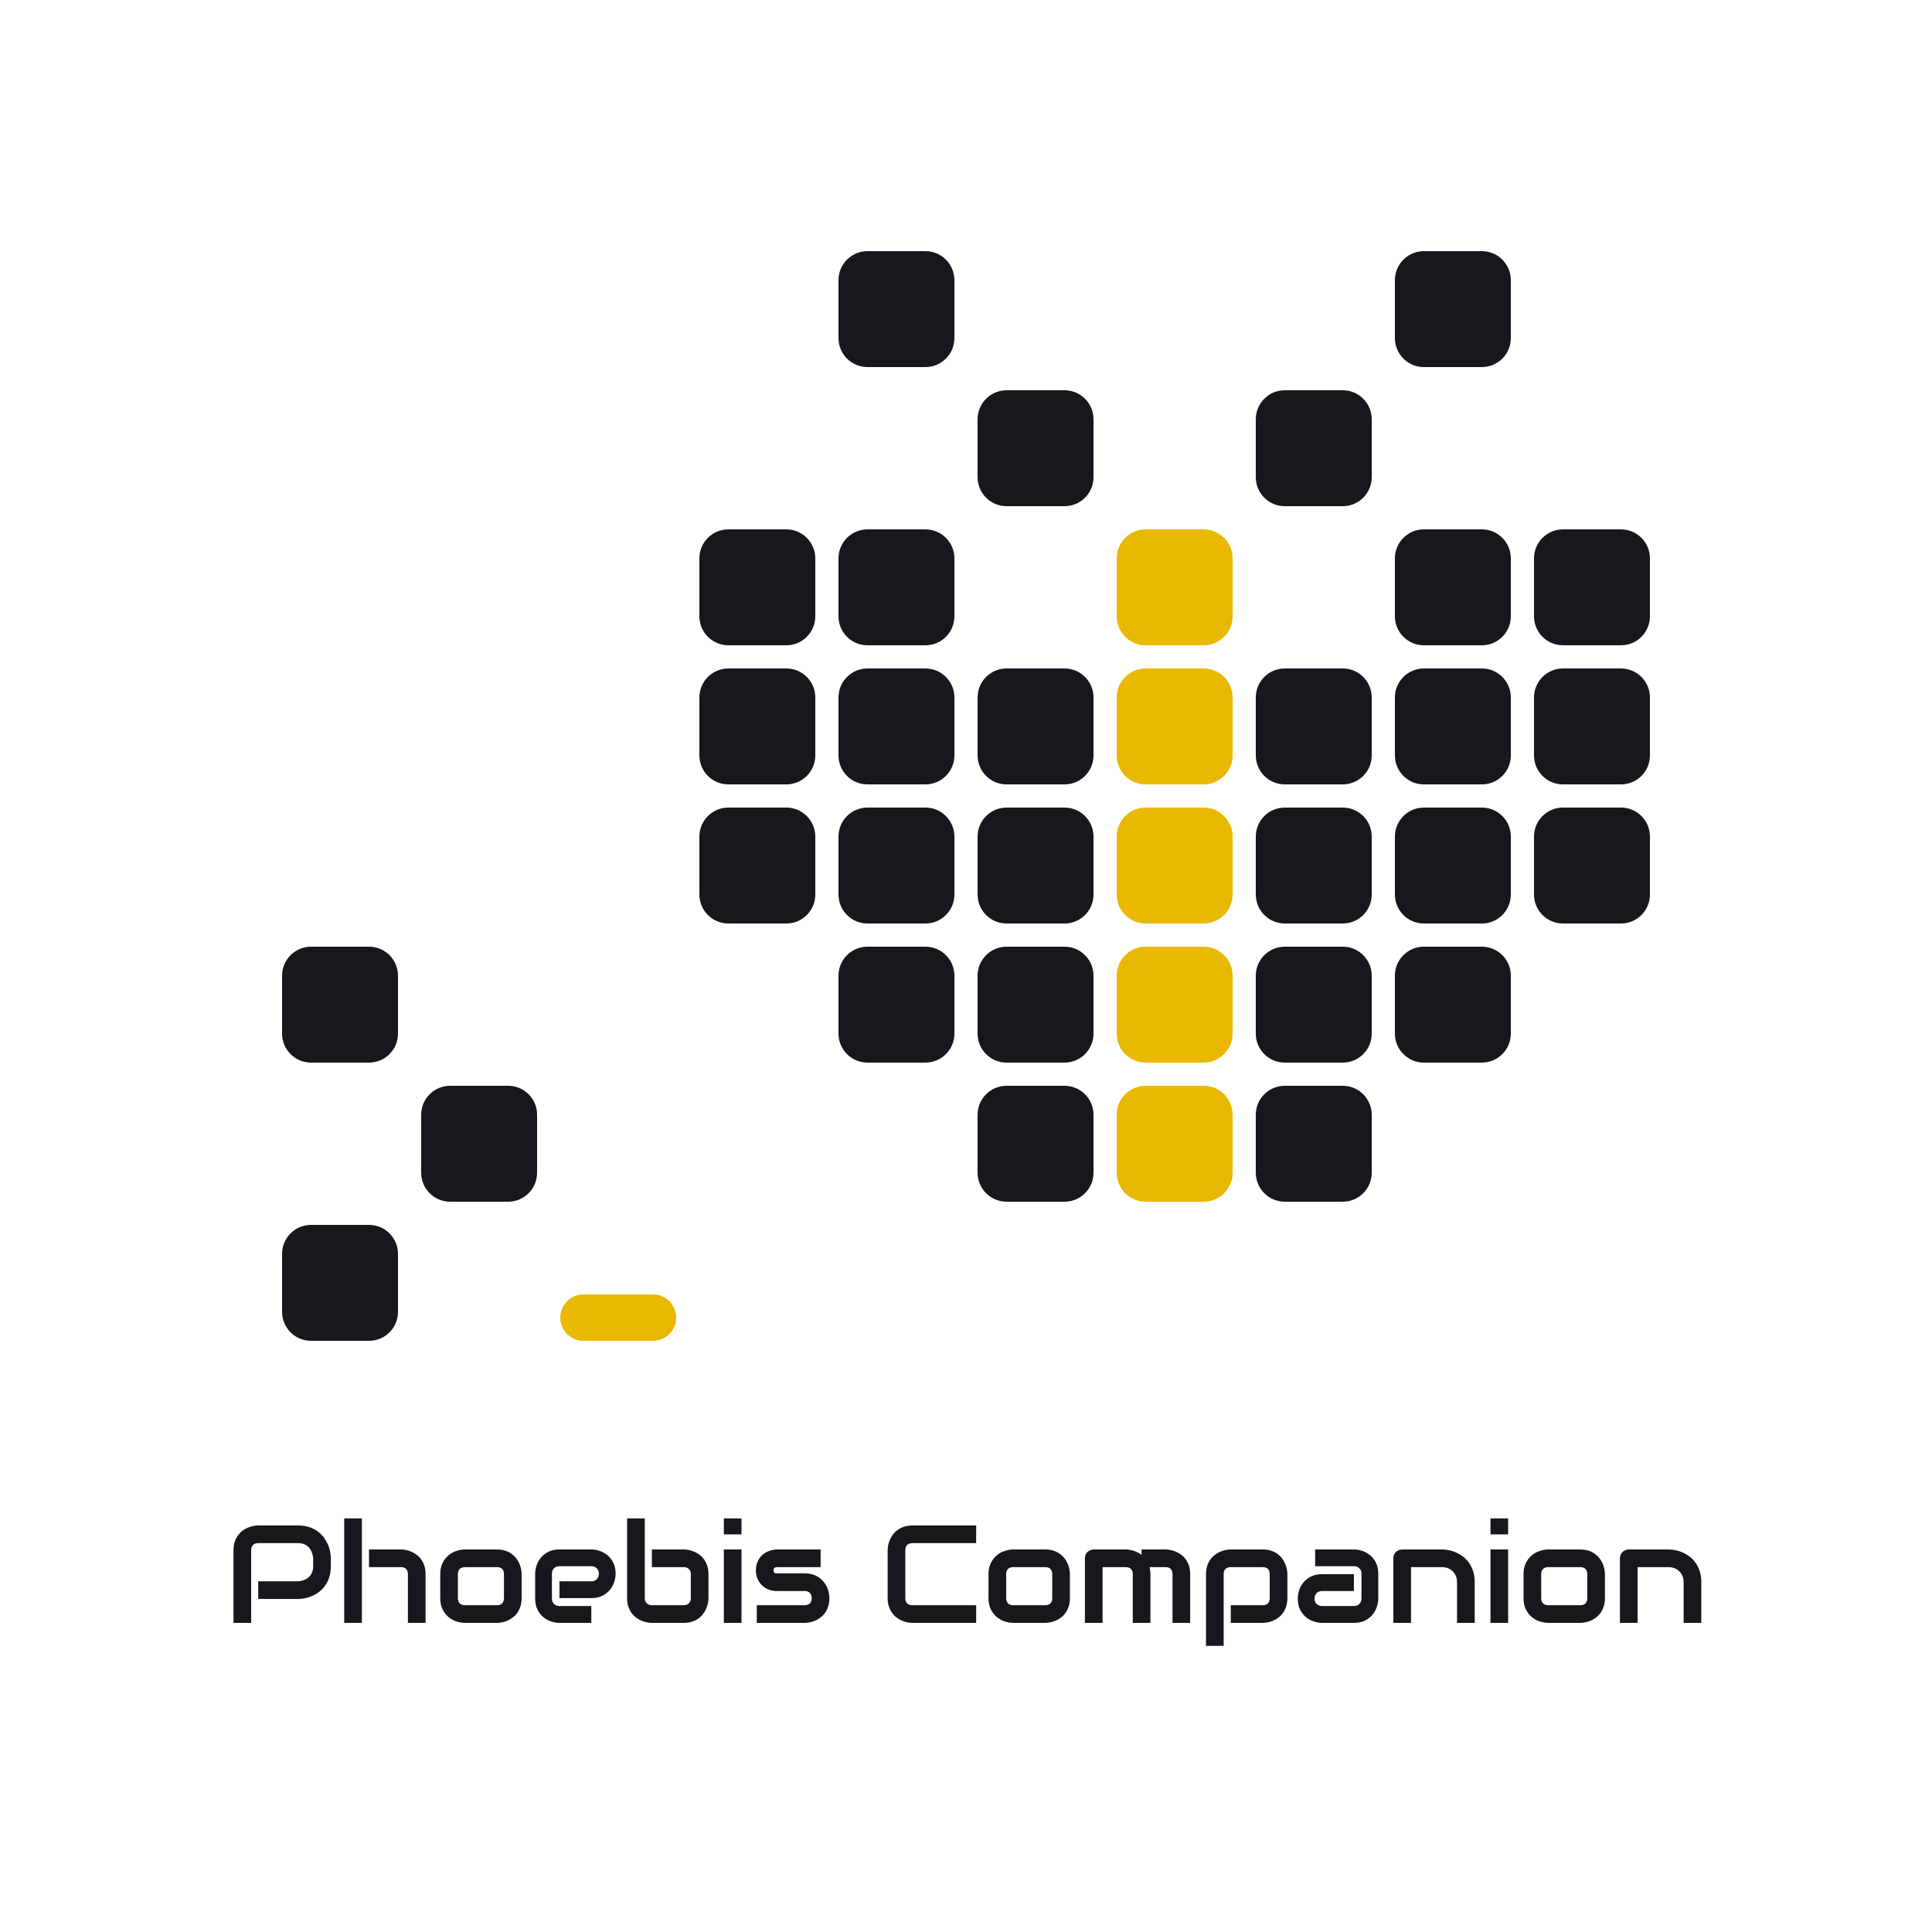
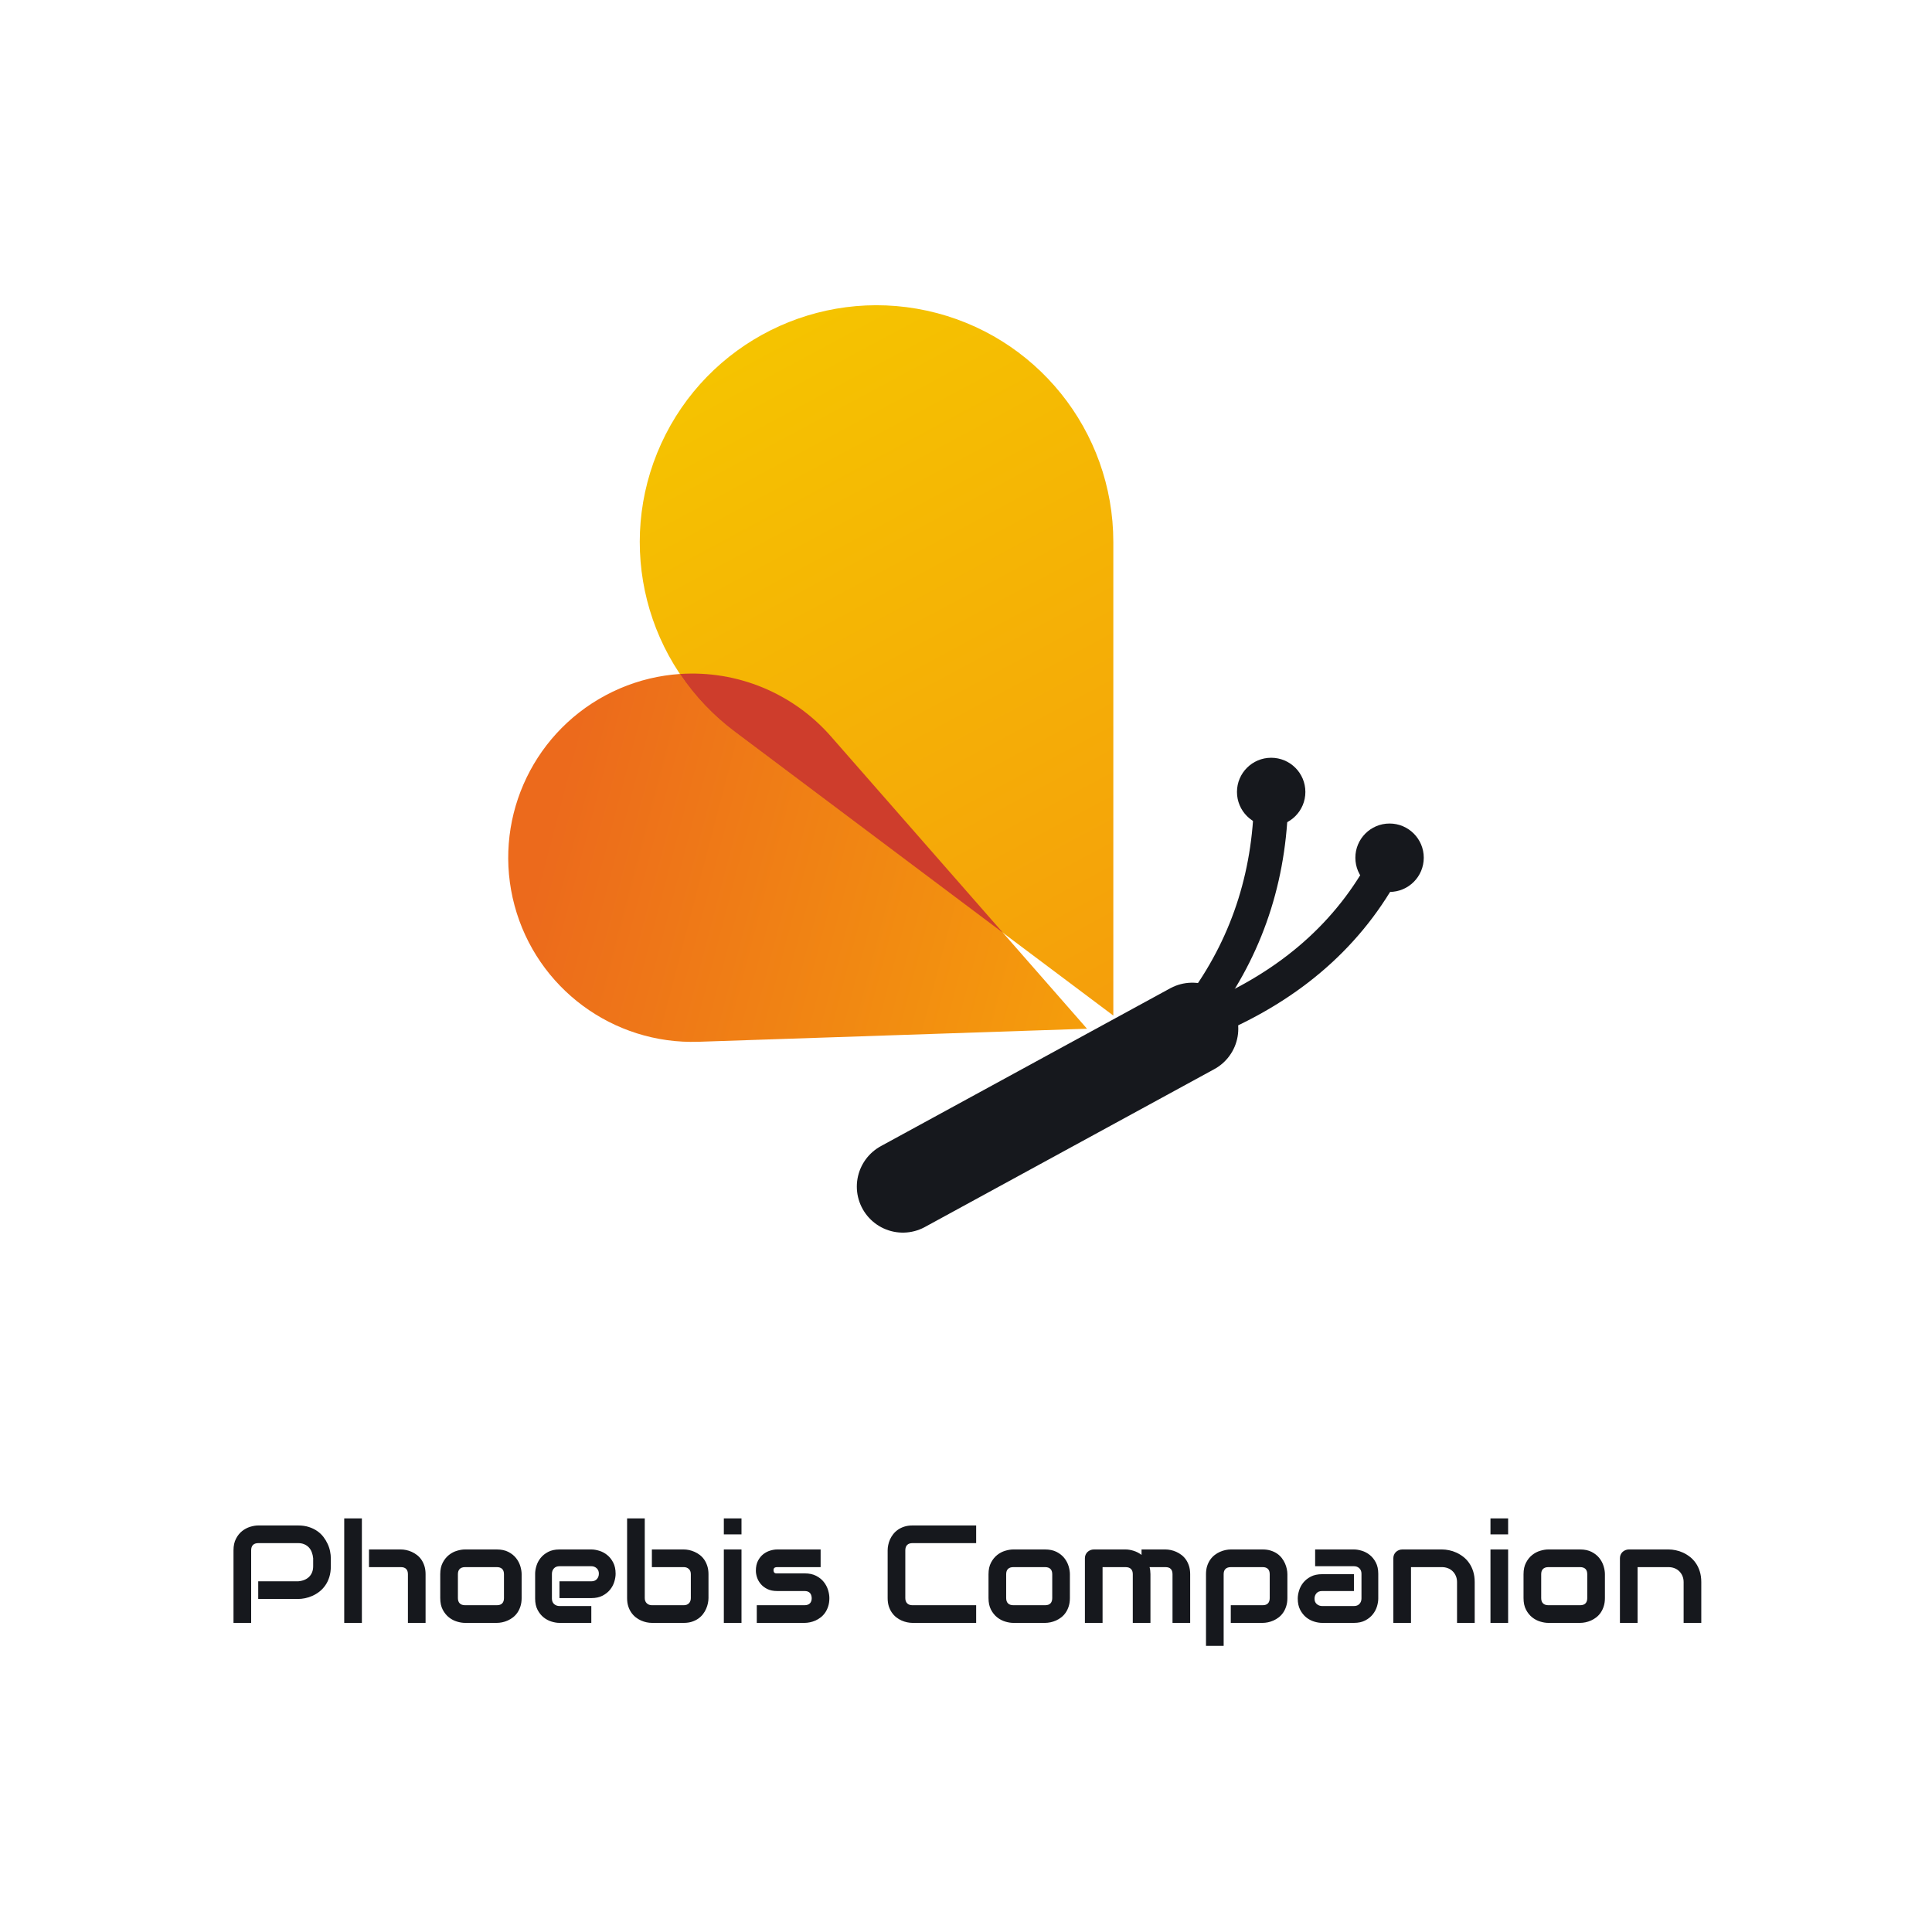
<svg xmlns="http://www.w3.org/2000/svg" width="1000" height="1000" viewBox="0 0 1000 1000">
+   <defs>
+     <linearGradient id="linear-pattern-0" gradientUnits="userSpaceOnUse" x1="562.638" y1="532.468" x2="276.681" y2="457.574">
+       <stop offset="0" stop-color="rgb(96.078%, 61.961%, 4.314%)" stop-opacity="1" />
+       <stop offset="1" stop-color="rgb(92.549%, 41.569%, 10.98%)" stop-opacity="1" />
+     </linearGradient>
+     <linearGradient id="linear-pattern-1" gradientUnits="userSpaceOnUse" x1="385.617" y1="171.617" x2="576.255" y2="525.66">
+       <stop offset="0" stop-color="rgb(96.078%, 76.863%, 0%)" stop-opacity="1" />
+       <stop offset="1" stop-color="rgb(96.078%, 61.961%, 4.314%)" stop-opacity="1" />
+     </linearGradient>
+   </defs>
  <rect x="-100" y="-100" width="1200" height="1200" fill="rgb(100%, 100%, 100%)" fill-opacity="1" />
-   <path fill-rule="nonzero" fill="rgb(8.627%, 9.412%, 11.373%)" fill-opacity="1" d="M 449 130 L 479 130 C 487.285 130 494 136.715 494 145 L 494 175 C 494 183.285 487.285 190 479 190 L 449 190 C 440.715 190 434 183.285 434 175 L 434 145 C 434 136.715 440.715 130 449 130 Z M 449 130 " />
-   <path fill-rule="nonzero" fill="rgb(8.627%, 9.412%, 11.373%)" fill-opacity="1" d="M 737 130 L 767 130 C 775.285 130 782 136.715 782 145 L 782 175 C 782 183.285 775.285 190 767 190 L 737 190 C 728.715 190 722 183.285 722 175 L 722 145 C 722 136.715 728.715 130 737 130 Z M 737 130 " />
-   <path fill-rule="nonzero" fill="rgb(8.627%, 9.412%, 11.373%)" fill-opacity="1" d="M 521 202 L 551 202 C 559.285 202 566 208.715 566 217 L 566 247 C 566 255.285 559.285 262 551 262 L 521 262 C 512.715 262 506 255.285 506 247 L 506 217 C 506 208.715 512.715 202 521 202 Z M 521 202 " />
-   <path fill-rule="nonzero" fill="rgb(8.627%, 9.412%, 11.373%)" fill-opacity="1" d="M 665 202 L 695 202 C 703.285 202 710 208.715 710 217 L 710 247 C 710 255.285 703.285 262 695 262 L 665 262 C 656.715 262 650 255.285 650 247 L 650 217 C 650 208.715 656.715 202 665 202 Z M 665 202 " />
-   <path fill-rule="nonzero" fill="rgb(8.627%, 9.412%, 11.373%)" fill-opacity="1" d="M 377 274 L 407 274 C 415.285 274 422 280.715 422 289 L 422 319 C 422 327.285 415.285 334 407 334 L 377 334 C 368.715 334 362 327.285 362 319 L 362 289 C 362 280.715 368.715 274 377 274 Z M 377 274 " />
-   <path fill-rule="nonzero" fill="rgb(8.627%, 9.412%, 11.373%)" fill-opacity="1" d="M 449 274 L 479 274 C 487.285 274 494 280.715 494 289 L 494 319 C 494 327.285 487.285 334 479 334 L 449 334 C 440.715 334 434 327.285 434 319 L 434 289 C 434 280.715 440.715 274 449 274 Z M 449 274 " />
-   <path fill-rule="nonzero" fill="rgb(91.373%, 72.157%, 0%)" fill-opacity="1" d="M 593 274 L 623 274 C 631.285 274 638 280.715 638 289 L 638 319 C 638 327.285 631.285 334 623 334 L 593 334 C 584.715 334 578 327.285 578 319 L 578 289 C 578 280.715 584.715 274 593 274 Z M 593 274 " />
-   <path fill-rule="nonzero" fill="rgb(8.627%, 9.412%, 11.373%)" fill-opacity="1" d="M 737 274 L 767 274 C 775.285 274 782 280.715 782 289 L 782 319 C 782 327.285 775.285 334 767 334 L 737 334 C 728.715 334 722 327.285 722 319 L 722 289 C 722 280.715 728.715 274 737 274 Z M 737 274 " />
-   <path fill-rule="nonzero" fill="rgb(8.627%, 9.412%, 11.373%)" fill-opacity="1" d="M 809 274 L 839 274 C 847.285 274 854 280.715 854 289 L 854 319 C 854 327.285 847.285 334 839 334 L 809 334 C 800.715 334 794 327.285 794 319 L 794 289 C 794 280.715 800.715 274 809 274 Z M 809 274 " />
-   <path fill-rule="nonzero" fill="rgb(8.627%, 9.412%, 11.373%)" fill-opacity="1" d="M 377 346 L 407 346 C 415.285 346 422 352.715 422 361 L 422 391 C 422 399.285 415.285 406 407 406 L 377 406 C 368.715 406 362 399.285 362 391 L 362 361 C 362 352.715 368.715 346 377 346 Z M 377 346 " />
-   <path fill-rule="nonzero" fill="rgb(8.627%, 9.412%, 11.373%)" fill-opacity="1" d="M 449 346 L 479 346 C 487.285 346 494 352.715 494 361 L 494 391 C 494 399.285 487.285 406 479 406 L 449 406 C 440.715 406 434 399.285 434 391 L 434 361 C 434 352.715 440.715 346 449 346 Z M 449 346 " />
-   <path fill-rule="nonzero" fill="rgb(8.627%, 9.412%, 11.373%)" fill-opacity="1" d="M 521 346 L 551 346 C 559.285 346 566 352.715 566 361 L 566 391 C 566 399.285 559.285 406 551 406 L 521 406 C 512.715 406 506 399.285 506 391 L 506 361 C 506 352.715 512.715 346 521 346 Z M 521 346 " />
-   <path fill-rule="nonzero" fill="rgb(91.373%, 72.157%, 0%)" fill-opacity="1" d="M 593 346 L 623 346 C 631.285 346 638 352.715 638 361 L 638 391 C 638 399.285 631.285 406 623 406 L 593 406 C 584.715 406 578 399.285 578 391 L 578 361 C 578 352.715 584.715 346 593 346 Z M 593 346 " />
-   <path fill-rule="nonzero" fill="rgb(8.627%, 9.412%, 11.373%)" fill-opacity="1" d="M 665 346 L 695 346 C 703.285 346 710 352.715 710 361 L 710 391 C 710 399.285 703.285 406 695 406 L 665 406 C 656.715 406 650 399.285 650 391 L 650 361 C 650 352.715 656.715 346 665 346 Z M 665 346 " />
-   <path fill-rule="nonzero" fill="rgb(8.627%, 9.412%, 11.373%)" fill-opacity="1" d="M 737 346 L 767 346 C 775.285 346 782 352.715 782 361 L 782 391 C 782 399.285 775.285 406 767 406 L 737 406 C 728.715 406 722 399.285 722 391 L 722 361 C 722 352.715 728.715 346 737 346 Z M 737 346 " />
-   <path fill-rule="nonzero" fill="rgb(8.627%, 9.412%, 11.373%)" fill-opacity="1" d="M 809 346 L 839 346 C 847.285 346 854 352.715 854 361 L 854 391 C 854 399.285 847.285 406 839 406 L 809 406 C 800.715 406 794 399.285 794 391 L 794 361 C 794 352.715 800.715 346 809 346 Z M 809 346 " />
-   <path fill-rule="nonzero" fill="rgb(8.627%, 9.412%, 11.373%)" fill-opacity="1" d="M 377 418 L 407 418 C 415.285 418 422 424.715 422 433 L 422 463 C 422 471.285 415.285 478 407 478 L 377 478 C 368.715 478 362 471.285 362 463 L 362 433 C 362 424.715 368.715 418 377 418 Z M 377 418 " />
-   <path fill-rule="nonzero" fill="rgb(8.627%, 9.412%, 11.373%)" fill-opacity="1" d="M 449 418 L 479 418 C 487.285 418 494 424.715 494 433 L 494 463 C 494 471.285 487.285 478 479 478 L 449 478 C 440.715 478 434 471.285 434 463 L 434 433 C 434 424.715 440.715 418 449 418 Z M 449 418 " />
-   <path fill-rule="nonzero" fill="rgb(8.627%, 9.412%, 11.373%)" fill-opacity="1" d="M 521 418 L 551 418 C 559.285 418 566 424.715 566 433 L 566 463 C 566 471.285 559.285 478 551 478 L 521 478 C 512.715 478 506 471.285 506 463 L 506 433 C 506 424.715 512.715 418 521 418 Z M 521 418 " />
-   <path fill-rule="nonzero" fill="rgb(91.373%, 72.157%, 0%)" fill-opacity="1" d="M 593 418 L 623 418 C 631.285 418 638 424.715 638 433 L 638 463 C 638 471.285 631.285 478 623 478 L 593 478 C 584.715 478 578 471.285 578 463 L 578 433 C 578 424.715 584.715 418 593 418 Z M 593 418 " />
-   <path fill-rule="nonzero" fill="rgb(8.627%, 9.412%, 11.373%)" fill-opacity="1" d="M 665 418 L 695 418 C 703.285 418 710 424.715 710 433 L 710 463 C 710 471.285 703.285 478 695 478 L 665 478 C 656.715 478 650 471.285 650 463 L 650 433 C 650 424.715 656.715 418 665 418 Z M 665 418 " />
-   <path fill-rule="nonzero" fill="rgb(8.627%, 9.412%, 11.373%)" fill-opacity="1" d="M 737 418 L 767 418 C 775.285 418 782 424.715 782 433 L 782 463 C 782 471.285 775.285 478 767 478 L 737 478 C 728.715 478 722 471.285 722 463 L 722 433 C 722 424.715 728.715 418 737 418 Z M 737 418 " />
-   <path fill-rule="nonzero" fill="rgb(8.627%, 9.412%, 11.373%)" fill-opacity="1" d="M 809 418 L 839 418 C 847.285 418 854 424.715 854 433 L 854 463 C 854 471.285 847.285 478 839 478 L 809 478 C 800.715 478 794 471.285 794 463 L 794 433 C 794 424.715 800.715 418 809 418 Z M 809 418 " />
-   <path fill-rule="nonzero" fill="rgb(8.627%, 9.412%, 11.373%)" fill-opacity="1" d="M 449 490 L 479 490 C 487.285 490 494 496.715 494 505 L 494 535 C 494 543.285 487.285 550 479 550 L 449 550 C 440.715 550 434 543.285 434 535 L 434 505 C 434 496.715 440.715 490 449 490 Z M 449 490 " />
-   <path fill-rule="nonzero" fill="rgb(8.627%, 9.412%, 11.373%)" fill-opacity="1" d="M 521 490 L 551 490 C 559.285 490 566 496.715 566 505 L 566 535 C 566 543.285 559.285 550 551 550 L 521 550 C 512.715 550 506 543.285 506 535 L 506 505 C 506 496.715 512.715 490 521 490 Z M 521 490 " />
-   <path fill-rule="nonzero" fill="rgb(91.373%, 72.157%, 0%)" fill-opacity="1" d="M 593 490 L 623 490 C 631.285 490 638 496.715 638 505 L 638 535 C 638 543.285 631.285 550 623 550 L 593 550 C 584.715 550 578 543.285 578 535 L 578 505 C 578 496.715 584.715 490 593 490 Z M 593 490 " />
-   <path fill-rule="nonzero" fill="rgb(8.627%, 9.412%, 11.373%)" fill-opacity="1" d="M 665 490 L 695 490 C 703.285 490 710 496.715 710 505 L 710 535 C 710 543.285 703.285 550 695 550 L 665 550 C 656.715 550 650 543.285 650 535 L 650 505 C 650 496.715 656.715 490 665 490 Z M 665 490 " />
-   <path fill-rule="nonzero" fill="rgb(8.627%, 9.412%, 11.373%)" fill-opacity="1" d="M 737 490 L 767 490 C 775.285 490 782 496.715 782 505 L 782 535 C 782 543.285 775.285 550 767 550 L 737 550 C 728.715 550 722 543.285 722 535 L 722 505 C 722 496.715 728.715 490 737 490 Z M 737 490 " />
-   <path fill-rule="nonzero" fill="rgb(8.627%, 9.412%, 11.373%)" fill-opacity="1" d="M 521 562 L 551 562 C 559.285 562 566 568.715 566 577 L 566 607 C 566 615.285 559.285 622 551 622 L 521 622 C 512.715 622 506 615.285 506 607 L 506 577 C 506 568.715 512.715 562 521 562 Z M 521 562 " />
-   <path fill-rule="nonzero" fill="rgb(91.373%, 72.157%, 0%)" fill-opacity="1" d="M 593 562 L 623 562 C 631.285 562 638 568.715 638 577 L 638 607 C 638 615.285 631.285 622 623 622 L 593 622 C 584.715 622 578 615.285 578 607 L 578 577 C 578 568.715 584.715 562 593 562 Z M 593 562 " />
-   <path fill-rule="nonzero" fill="rgb(8.627%, 9.412%, 11.373%)" fill-opacity="1" d="M 665 562 L 695 562 C 703.285 562 710 568.715 710 577 L 710 607 C 710 615.285 703.285 622 695 622 L 665 622 C 656.715 622 650 615.285 650 607 L 650 577 C 650 568.715 656.715 562 665 562 Z M 665 562 " />
-   <path fill-rule="nonzero" fill="rgb(8.627%, 9.412%, 11.373%)" fill-opacity="1" d="M 161 490 L 191 490 C 199.285 490 206 496.715 206 505 L 206 535 C 206 543.285 199.285 550 191 550 L 161 550 C 152.715 550 146 543.285 146 535 L 146 505 C 146 496.715 152.715 490 161 490 Z M 161 490 " />
-   <path fill-rule="nonzero" fill="rgb(8.627%, 9.412%, 11.373%)" fill-opacity="1" d="M 233 562 L 263 562 C 271.285 562 278 568.715 278 577 L 278 607 C 278 615.285 271.285 622 263 622 L 233 622 C 224.715 622 218 615.285 218 607 L 218 577 C 218 568.715 224.715 562 233 562 Z M 233 562 " />
-   <path fill-rule="nonzero" fill="rgb(8.627%, 9.412%, 11.373%)" fill-opacity="1" d="M 161 634 L 191 634 C 199.285 634 206 640.715 206 649 L 206 679 C 206 687.285 199.285 694 191 694 L 161 694 C 152.715 694 146 687.285 146 679 L 146 649 C 146 640.715 152.715 634 161 634 Z M 161 634 " />
-   <path fill-rule="nonzero" fill="rgb(91.373%, 72.157%, 0%)" fill-opacity="1" d="M 302 670 L 338 670 C 344.629 670 350 675.371 350 682 C 350 688.629 344.629 694 338 694 L 302 694 C 295.371 694 290 688.629 290 682 C 290 675.371 295.371 670 302 670 Z M 302 670 " />
+   <path fill-rule="nonzero" fill="url(#linear-pattern-0)" d="M 562.637 532.469 L 430.082 381.148 C 400.879 347.809 352.547 339 313.457 359.891 C 274.367 380.781 254.832 425.859 266.32 468.664 C 277.809 511.473 317.289 540.711 361.586 539.223 Z M 562.637 532.469 " />
+   <path fill-rule="nonzero" fill="url(#linear-pattern-1)" d="M 576.254 525.66 L 576.254 280.555 C 576.254 222.922 536.098 173.078 479.789 160.809 C 423.477 148.543 366.227 177.168 342.254 229.578 C 318.281 281.984 334.066 344.016 380.172 378.598 Z M 576.254 525.66 " />
+   <path fill-rule="nonzero" fill="rgb(80.784%, 23.922%, 17.255%)" fill-opacity="1" d="M 519.168 482.844 L 430.082 381.148 C 410.496 358.793 381.602 346.848 351.945 348.855 C 359.617 360.285 369.16 370.336 380.172 378.598 Z M 519.168 482.844 " />
+   <path fill="none" stroke-width="17.702" stroke-linecap="round" stroke-linejoin="miter" stroke="rgb(8.627%, 9.412%, 11.373%)" stroke-opacity="1" stroke-miterlimit="4" d="M 623.914 518.852 C 646.609 487.078 657.957 450.766 657.957 409.914 " />
+   <path fill-rule="nonzero" fill="rgb(8.627%, 9.412%, 11.373%)" fill-opacity="1" d="M 675.66 409.914 C 675.66 419.691 667.734 427.617 657.957 427.617 C 648.18 427.617 640.254 419.691 640.254 409.914 C 640.254 400.137 648.18 392.215 657.957 392.215 C 667.734 392.215 675.66 400.137 675.66 409.914 Z M 675.66 409.914 " />
+   <path fill="none" stroke-width="17.702" stroke-linecap="round" stroke-linejoin="miter" stroke="rgb(8.627%, 9.412%, 11.373%)" stroke-opacity="1" stroke-miterlimit="4" d="M 630.723 525.66 C 671.574 507.504 701.078 480.27 719.234 443.957 " />
+   <path fill-rule="nonzero" fill="rgb(8.627%, 9.412%, 11.373%)" fill-opacity="1" d="M 736.938 443.957 C 736.938 453.734 729.012 461.66 719.234 461.66 C 709.457 461.66 701.531 453.734 701.531 443.957 C 701.531 434.18 709.457 426.254 719.234 426.254 C 729.012 426.254 736.938 434.18 736.938 443.957 Z M 736.938 443.957 " />
+   <path fill="none" stroke-width="47.66" stroke-linecap="round" stroke-linejoin="miter" stroke="rgb(8.627%, 9.412%, 11.373%)" stroke-opacity="1" stroke-miterlimit="4" d="M 467.32 614.172 L 617.105 532.469 " />
  <path fill-rule="nonzero" fill="rgb(8.627%, 9.412%, 11.373%)" fill-opacity="1" d="M 171.234 810.672 C 171.234 812.766 170.973 814.637 170.453 816.281 C 169.941 817.918 169.242 819.359 168.359 820.609 C 167.484 821.859 166.473 822.934 165.328 823.828 C 164.18 824.715 162.977 825.438 161.719 826 C 160.469 826.562 159.203 826.977 157.922 827.234 C 156.648 827.496 155.453 827.625 154.328 827.625 L 133.656 827.625 L 133.656 818.484 L 154.328 818.484 C 155.492 818.391 156.551 818.152 157.5 817.766 C 158.457 817.383 159.273 816.859 159.953 816.203 C 160.629 815.547 161.156 814.758 161.531 813.828 C 161.906 812.902 162.094 811.852 162.094 810.672 L 162.094 806.531 C 161.977 805.387 161.734 804.336 161.359 803.375 C 160.984 802.406 160.473 801.586 159.828 800.906 C 159.18 800.23 158.398 799.699 157.484 799.312 C 156.578 798.918 155.523 798.719 154.328 798.719 L 133.719 798.719 C 132.5 798.719 131.57 799.039 130.938 799.672 C 130.312 800.309 130 801.227 130 802.422 L 130 840 L 120.859 840 L 120.859 802.422 C 120.859 800.078 121.285 798.09 122.141 796.453 C 122.992 794.809 124.055 793.48 125.328 792.469 C 126.609 791.461 128 790.727 129.5 790.266 C 131 789.809 132.383 789.578 133.656 789.578 L 154.328 789.578 C 156.391 789.578 158.238 789.844 159.875 790.375 C 161.52 790.906 162.969 791.609 164.219 792.484 C 165.477 793.359 166.547 794.375 167.422 795.531 C 168.297 796.68 169.02 797.883 169.594 799.141 C 170.176 800.391 170.594 801.656 170.844 802.938 C 171.102 804.211 171.234 805.406 171.234 806.531 Z M 220.277 840 L 211.137 840 L 211.137 814.797 C 211.137 813.602 210.828 812.695 210.215 812.078 C 209.609 811.453 208.699 811.141 207.48 811.141 L 190.996 811.141 L 190.996 802 L 207.48 802 C 208.344 802 209.254 802.102 210.215 802.297 C 211.184 802.496 212.141 802.809 213.09 803.234 C 214.035 803.652 214.941 804.195 215.809 804.859 C 216.684 805.527 217.449 806.336 218.105 807.281 C 218.762 808.23 219.285 809.328 219.684 810.578 C 220.078 811.82 220.277 813.227 220.277 814.797 Z M 187.309 840 L 178.168 840 L 178.168 785.922 L 187.309 785.922 Z M 269.996 827.172 C 269.996 828.734 269.793 830.148 269.387 831.406 C 268.988 832.656 268.465 833.758 267.809 834.703 C 267.152 835.652 266.391 836.465 265.527 837.141 C 264.66 837.809 263.75 838.355 262.793 838.781 C 261.844 839.199 260.887 839.508 259.918 839.703 C 258.949 839.902 258.027 840 257.152 840 L 240.668 840 C 239.406 840 238.027 839.777 236.527 839.328 C 235.027 838.883 233.637 838.152 232.355 837.141 C 231.074 836.121 230.004 834.797 229.152 833.172 C 228.297 831.539 227.871 829.539 227.871 827.172 L 227.871 814.797 C 227.871 812.453 228.297 810.469 229.152 808.844 C 230.004 807.211 231.074 805.883 232.355 804.859 C 233.637 803.84 235.027 803.109 236.527 802.672 C 238.027 802.227 239.406 802 240.668 802 L 257.152 802 C 259.496 802 261.484 802.422 263.121 803.266 C 264.766 804.109 266.094 805.172 267.105 806.453 C 268.113 807.727 268.848 809.109 269.309 810.609 C 269.766 812.109 269.996 813.508 269.996 814.797 Z M 260.855 814.859 C 260.855 813.602 260.535 812.668 259.902 812.062 C 259.266 811.449 258.348 811.141 257.152 811.141 L 240.746 811.141 C 239.527 811.141 238.598 811.453 237.965 812.078 C 237.328 812.695 237.012 813.602 237.012 814.797 L 237.012 827.172 C 237.012 828.359 237.328 829.273 237.965 829.906 C 238.598 830.543 239.527 830.859 240.746 830.859 L 257.152 830.859 C 258.402 830.859 259.328 830.543 259.934 829.906 C 260.547 829.273 260.855 828.359 260.855 827.172 Z M 318.641 814.578 C 318.641 815.852 318.414 817.219 317.969 818.688 C 317.531 820.148 316.812 821.508 315.812 822.766 C 314.82 824.016 313.52 825.062 311.906 825.906 C 310.301 826.75 308.352 827.172 306.062 827.172 L 289.578 827.172 L 289.578 818.484 L 306.062 818.484 C 307.301 818.484 308.258 818.105 308.938 817.344 C 309.625 816.586 309.969 815.641 309.969 814.516 C 309.969 813.32 309.582 812.383 308.812 811.703 C 308.051 811.016 307.133 810.672 306.062 810.672 L 289.578 810.672 C 288.328 810.672 287.363 811.059 286.688 811.828 C 286.008 812.59 285.672 813.531 285.672 814.656 L 285.672 827.406 C 285.672 828.625 286.051 829.578 286.812 830.266 C 287.57 830.945 288.516 831.281 289.641 831.281 L 306.062 831.281 L 306.062 840 L 289.578 840 C 288.305 840 286.938 839.777 285.469 839.328 C 284.008 838.883 282.648 838.164 281.391 837.172 C 280.141 836.172 279.094 834.871 278.25 833.266 C 277.406 831.664 276.984 829.711 276.984 827.406 L 276.984 814.578 C 276.984 813.32 277.207 811.953 277.656 810.484 C 278.102 809.016 278.82 807.656 279.812 806.406 C 280.812 805.156 282.113 804.109 283.719 803.266 C 285.32 802.422 287.273 802 289.578 802 L 306.062 802 C 307.32 802 308.688 802.227 310.156 802.672 C 311.625 803.109 312.984 803.828 314.234 804.828 C 315.484 805.82 316.531 807.121 317.375 808.734 C 318.219 810.34 318.641 812.289 318.641 814.578 Z M 366.711 827.172 C 366.711 828.039 366.605 828.949 366.398 829.906 C 366.199 830.867 365.887 831.824 365.461 832.781 C 365.043 833.73 364.5 834.637 363.836 835.5 C 363.168 836.367 362.359 837.133 361.414 837.797 C 360.465 838.465 359.367 839 358.117 839.406 C 356.875 839.805 355.477 840 353.914 840 L 337.414 840 C 336.547 840 335.637 839.902 334.68 839.703 C 333.719 839.508 332.762 839.199 331.805 838.781 C 330.855 838.355 329.949 837.809 329.086 837.141 C 328.219 836.465 327.453 835.652 326.789 834.703 C 326.121 833.758 325.586 832.656 325.18 831.406 C 324.781 830.148 324.586 828.734 324.586 827.172 L 324.586 785.922 L 333.727 785.922 L 333.727 827.172 C 333.727 828.297 334.074 829.195 334.773 829.859 C 335.48 830.527 336.359 830.859 337.414 830.859 L 353.914 830.859 C 355.059 830.859 355.953 830.523 356.602 829.844 C 357.246 829.156 357.57 828.266 357.57 827.172 L 357.57 814.797 C 357.57 813.641 357.227 812.746 356.539 812.109 C 355.859 811.465 354.984 811.141 353.914 811.141 L 337.414 811.141 L 337.414 802 L 353.914 802 C 354.777 802 355.688 802.102 356.648 802.297 C 357.605 802.496 358.559 802.809 359.508 803.234 C 360.465 803.652 361.375 804.195 362.242 804.859 C 363.105 805.527 363.867 806.336 364.523 807.281 C 365.18 808.23 365.703 809.328 366.102 810.578 C 366.508 811.82 366.711 813.227 366.711 814.797 Z M 383.797 794.188 L 374.656 794.188 L 374.656 785.922 L 383.797 785.922 Z M 383.797 840 L 374.656 840 L 374.656 802 L 383.797 802 Z M 429.285 827.172 C 429.285 828.734 429.082 830.148 428.676 831.406 C 428.277 832.656 427.754 833.758 427.098 834.703 C 426.441 835.652 425.68 836.465 424.816 837.141 C 423.949 837.809 423.043 838.355 422.098 838.781 C 421.148 839.199 420.184 839.508 419.207 839.703 C 418.238 839.902 417.32 840 416.457 840 L 391.707 840 L 391.707 830.859 L 416.379 830.859 C 417.617 830.859 418.555 830.543 419.191 829.906 C 419.824 829.273 420.145 828.359 420.145 827.172 C 420.027 824.734 418.801 823.516 416.457 823.516 L 402.285 823.516 C 400.262 823.516 398.551 823.168 397.145 822.469 C 395.738 821.762 394.598 820.883 393.723 819.828 C 392.848 818.766 392.211 817.625 391.816 816.406 C 391.43 815.188 391.238 814.055 391.238 813 C 391.238 810.961 391.602 809.242 392.332 807.844 C 393.059 806.449 393.973 805.32 395.066 804.453 C 396.168 803.59 397.367 802.965 398.66 802.578 C 399.949 802.195 401.16 802 402.285 802 L 424.754 802 L 424.754 811.141 L 402.348 811.141 C 401.879 811.141 401.508 811.195 401.238 811.297 C 400.977 811.402 400.777 811.543 400.645 811.719 C 400.52 811.898 400.441 812.086 400.41 812.281 C 400.387 812.48 400.379 812.672 400.379 812.859 C 400.41 813.234 400.48 813.527 400.598 813.734 C 400.711 813.945 400.855 814.094 401.035 814.188 C 401.211 814.281 401.41 814.34 401.629 814.359 C 401.855 814.371 402.074 814.375 402.285 814.375 L 416.457 814.375 C 418.801 814.375 420.789 814.797 422.426 815.641 C 424.07 816.484 425.395 817.547 426.395 818.828 C 427.402 820.102 428.137 821.484 428.598 822.984 C 429.055 824.484 429.285 825.883 429.285 827.172 Z M 505.258 840 L 472.273 840 C 471.43 840 470.523 839.902 469.555 839.703 C 468.586 839.508 467.621 839.199 466.664 838.781 C 465.715 838.355 464.809 837.809 463.945 837.141 C 463.078 836.465 462.312 835.652 461.648 834.703 C 460.98 833.758 460.445 832.656 460.039 831.406 C 459.641 830.148 459.445 828.734 459.445 827.172 L 459.445 802.422 C 459.445 801.578 459.543 800.672 459.742 799.703 C 459.938 798.727 460.246 797.762 460.664 796.812 C 461.09 795.867 461.641 794.961 462.32 794.094 C 463.008 793.219 463.824 792.449 464.773 791.781 C 465.719 791.117 466.812 790.586 468.055 790.188 C 469.305 789.781 470.711 789.578 472.273 789.578 L 505.258 789.578 L 505.258 798.719 L 472.273 798.719 C 471.086 798.719 470.172 799.039 469.539 799.672 C 468.902 800.309 468.586 801.246 468.586 802.484 L 468.586 827.172 C 468.586 828.34 468.906 829.246 469.555 829.891 C 470.199 830.539 471.105 830.859 472.273 830.859 L 505.258 830.859 Z M 553.777 827.172 C 553.777 828.734 553.574 830.148 553.168 831.406 C 552.77 832.656 552.246 833.758 551.59 834.703 C 550.934 835.652 550.172 836.465 549.309 837.141 C 548.441 837.809 547.531 838.355 546.574 838.781 C 545.625 839.199 544.668 839.508 543.699 839.703 C 542.73 839.902 541.809 840 540.934 840 L 524.449 840 C 523.188 840 521.809 839.777 520.309 839.328 C 518.809 838.883 517.418 838.152 516.137 837.141 C 514.855 836.121 513.785 834.797 512.934 833.172 C 512.078 831.539 511.652 829.539 511.652 827.172 L 511.652 814.797 C 511.652 812.453 512.078 810.469 512.934 808.844 C 513.785 807.211 514.855 805.883 516.137 804.859 C 517.418 803.84 518.809 803.109 520.309 802.672 C 521.809 802.227 523.188 802 524.449 802 L 540.934 802 C 543.277 802 545.266 802.422 546.902 803.266 C 548.547 804.109 549.875 805.172 550.887 806.453 C 551.895 807.727 552.629 809.109 553.09 810.609 C 553.547 812.109 553.777 813.508 553.777 814.797 Z M 544.637 814.859 C 544.637 813.602 544.316 812.668 543.684 812.062 C 543.047 811.449 542.129 811.141 540.934 811.141 L 524.527 811.141 C 523.309 811.141 522.379 811.453 521.746 812.078 C 521.109 812.695 520.793 813.602 520.793 814.797 L 520.793 827.172 C 520.793 828.359 521.109 829.273 521.746 829.906 C 522.379 830.543 523.309 830.859 524.527 830.859 L 540.934 830.859 C 542.184 830.859 543.109 830.543 543.715 829.906 C 544.328 829.273 544.637 828.359 544.637 827.172 Z M 595.469 840 L 586.328 840 L 586.328 814.797 C 586.328 813.602 586.008 812.695 585.375 812.078 C 584.738 811.453 583.801 811.141 582.562 811.141 L 570.688 811.141 L 570.688 840 L 561.547 840 L 561.547 806.531 C 561.547 805.898 561.66 805.305 561.891 804.75 C 562.129 804.199 562.457 803.719 562.875 803.312 C 563.301 802.906 563.797 802.59 564.359 802.359 C 564.922 802.121 565.516 802 566.141 802 L 582.641 802 C 583.898 802 585.254 802.227 586.703 802.672 C 588.16 803.109 589.547 803.824 590.859 804.812 L 590.859 802 L 603.234 802 C 604.098 802 605.008 802.102 605.969 802.297 C 606.938 802.496 607.895 802.809 608.844 803.234 C 609.789 803.652 610.695 804.195 611.562 804.859 C 612.438 805.527 613.203 806.336 613.859 807.281 C 614.516 808.23 615.039 809.328 615.438 810.578 C 615.832 811.82 616.031 813.227 616.031 814.797 L 616.031 840 L 606.891 840 L 606.891 814.797 C 606.891 813.602 606.586 812.695 605.984 812.078 C 605.391 811.453 604.473 811.141 603.234 811.141 L 595.016 811.141 C 595.316 812.266 595.469 813.484 595.469 814.797 Z M 666.348 827.172 C 666.348 828.734 666.145 830.148 665.738 831.406 C 665.34 832.656 664.816 833.758 664.16 834.703 C 663.504 835.652 662.742 836.465 661.879 837.141 C 661.012 837.809 660.102 838.355 659.145 838.781 C 658.195 839.199 657.242 839.508 656.285 839.703 C 655.324 839.902 654.414 840 653.551 840 L 637.051 840 L 637.051 830.859 L 653.551 830.859 C 654.77 830.859 655.68 830.543 656.285 829.906 C 656.898 829.273 657.207 828.359 657.207 827.172 L 657.207 814.859 C 657.207 813.602 656.895 812.668 656.27 812.062 C 655.645 811.449 654.738 811.141 653.551 811.141 L 637.129 811.141 C 635.887 811.141 634.949 811.453 634.316 812.078 C 633.68 812.695 633.363 813.602 633.363 814.797 L 633.363 851.891 L 624.223 851.891 L 624.223 814.797 C 624.223 813.227 624.418 811.82 624.816 810.578 C 625.223 809.328 625.758 808.23 626.426 807.281 C 627.09 806.336 627.855 805.527 628.723 804.859 C 629.586 804.195 630.492 803.652 631.441 803.234 C 632.398 802.809 633.363 802.496 634.332 802.297 C 635.301 802.102 636.207 802 637.051 802 L 653.551 802 C 655.113 802 656.512 802.199 657.754 802.594 C 659.004 802.992 660.102 803.516 661.051 804.172 C 661.996 804.828 662.805 805.594 663.473 806.469 C 664.137 807.336 664.68 808.242 665.098 809.188 C 665.523 810.137 665.836 811.09 666.035 812.047 C 666.242 813.008 666.348 813.922 666.348 814.797 Z M 713.387 827.406 C 713.387 828.68 713.16 830.047 712.715 831.516 C 712.266 832.977 711.543 834.336 710.543 835.594 C 709.551 836.844 708.254 837.891 706.652 838.734 C 705.047 839.578 703.094 840 700.793 840 L 684.309 840 C 683.035 840 681.668 839.777 680.199 839.328 C 678.738 838.883 677.379 838.164 676.121 837.172 C 674.871 836.172 673.824 834.871 672.98 833.266 C 672.137 831.664 671.715 829.711 671.715 827.406 C 671.715 826.148 671.938 824.777 672.387 823.297 C 672.832 821.82 673.551 820.453 674.543 819.203 C 675.543 817.953 676.844 816.906 678.449 816.062 C 680.051 815.219 682.004 814.797 684.309 814.797 L 700.793 814.797 L 700.793 823.516 L 684.309 823.516 C 683.066 823.516 682.105 823.898 681.418 824.656 C 680.738 825.418 680.402 826.359 680.402 827.484 C 680.402 828.684 680.793 829.617 681.574 830.281 C 682.363 830.949 683.297 831.281 684.371 831.281 L 700.793 831.281 C 702.031 831.281 702.988 830.906 703.668 830.156 C 704.355 829.406 704.699 828.469 704.699 827.344 L 704.699 814.578 C 704.699 813.383 704.328 812.434 703.59 811.734 C 702.848 811.027 701.918 810.672 700.793 810.672 L 680.715 810.672 L 680.715 802 L 700.793 802 C 702.062 802 703.426 802.227 704.887 802.672 C 706.355 803.109 707.715 803.828 708.965 804.828 C 710.223 805.82 711.277 807.121 712.121 808.734 C 712.965 810.34 713.387 812.289 713.387 814.578 Z M 763.301 840 L 754.16 840 L 754.16 818.906 C 754.16 817.711 753.949 816.637 753.535 815.688 C 753.129 814.742 752.57 813.93 751.863 813.25 C 751.164 812.562 750.34 812.043 749.395 811.688 C 748.445 811.324 747.418 811.141 746.316 811.141 L 730.332 811.141 L 730.332 840 L 721.191 840 L 721.191 806.531 C 721.191 805.898 721.305 805.305 721.535 804.75 C 721.773 804.199 722.102 803.719 722.52 803.312 C 722.945 802.906 723.441 802.59 724.004 802.359 C 724.566 802.121 725.16 802 725.785 802 L 746.395 802 C 747.539 802 748.746 802.133 750.02 802.391 C 751.301 802.641 752.566 803.055 753.816 803.625 C 755.074 804.199 756.273 804.93 757.41 805.812 C 758.543 806.688 759.551 807.758 760.426 809.016 C 761.309 810.266 762.008 811.715 762.52 813.359 C 763.039 814.996 763.301 816.844 763.301 818.906 Z M 780.605 794.188 L 771.465 794.188 L 771.465 785.922 L 780.605 785.922 Z M 780.605 840 L 771.465 840 L 771.465 802 L 780.605 802 Z M 830.703 827.172 C 830.703 828.734 830.5 830.148 830.094 831.406 C 829.695 832.656 829.172 833.758 828.516 834.703 C 827.859 835.652 827.098 836.465 826.234 837.141 C 825.367 837.809 824.457 838.355 823.5 838.781 C 822.551 839.199 821.594 839.508 820.625 839.703 C 819.656 839.902 818.734 840 817.859 840 L 801.375 840 C 800.113 840 798.734 839.777 797.234 839.328 C 795.734 838.883 794.344 838.152 793.062 837.141 C 791.781 836.121 790.711 834.797 789.859 833.172 C 789.004 831.539 788.578 829.539 788.578 827.172 L 788.578 814.797 C 788.578 812.453 789.004 810.469 789.859 808.844 C 790.711 807.211 791.781 805.883 793.062 804.859 C 794.344 803.84 795.734 803.109 797.234 802.672 C 798.734 802.227 800.113 802 801.375 802 L 817.859 802 C 820.203 802 822.191 802.422 823.828 803.266 C 825.473 804.109 826.801 805.172 827.812 806.453 C 828.82 807.727 829.555 809.109 830.016 810.609 C 830.473 812.109 830.703 813.508 830.703 814.797 Z M 821.562 814.859 C 821.562 813.602 821.242 812.668 820.609 812.062 C 819.973 811.449 819.055 811.141 817.859 811.141 L 801.453 811.141 C 800.234 811.141 799.305 811.453 798.672 812.078 C 798.035 812.695 797.719 813.602 797.719 814.797 L 797.719 827.172 C 797.719 828.359 798.035 829.273 798.672 829.906 C 799.305 830.543 800.234 830.859 801.453 830.859 L 817.859 830.859 C 819.109 830.859 820.035 830.543 820.641 829.906 C 821.254 829.273 821.562 828.359 821.562 827.172 Z M 880.582 840 L 871.441 840 L 871.441 818.906 C 871.441 817.711 871.23 816.637 870.816 815.688 C 870.41 814.742 869.852 813.93 869.145 813.25 C 868.445 812.562 867.621 812.043 866.676 811.688 C 865.727 811.324 864.699 811.141 863.598 811.141 L 847.613 811.141 L 847.613 840 L 838.473 840 L 838.473 806.531 C 838.473 805.898 838.586 805.305 838.816 804.75 C 839.055 804.199 839.383 803.719 839.801 803.312 C 840.227 802.906 840.723 802.59 841.285 802.359 C 841.848 802.121 842.441 802 843.066 802 L 863.676 802 C 864.82 802 866.027 802.133 867.301 802.391 C 868.582 802.641 869.848 803.055 871.098 803.625 C 872.355 804.199 873.555 804.93 874.691 805.812 C 875.824 806.688 876.832 807.758 877.707 809.016 C 878.59 810.266 879.289 811.715 879.801 813.359 C 880.32 814.996 880.582 816.844 880.582 818.906 Z M 115.688 768.738 " />
</svg>
